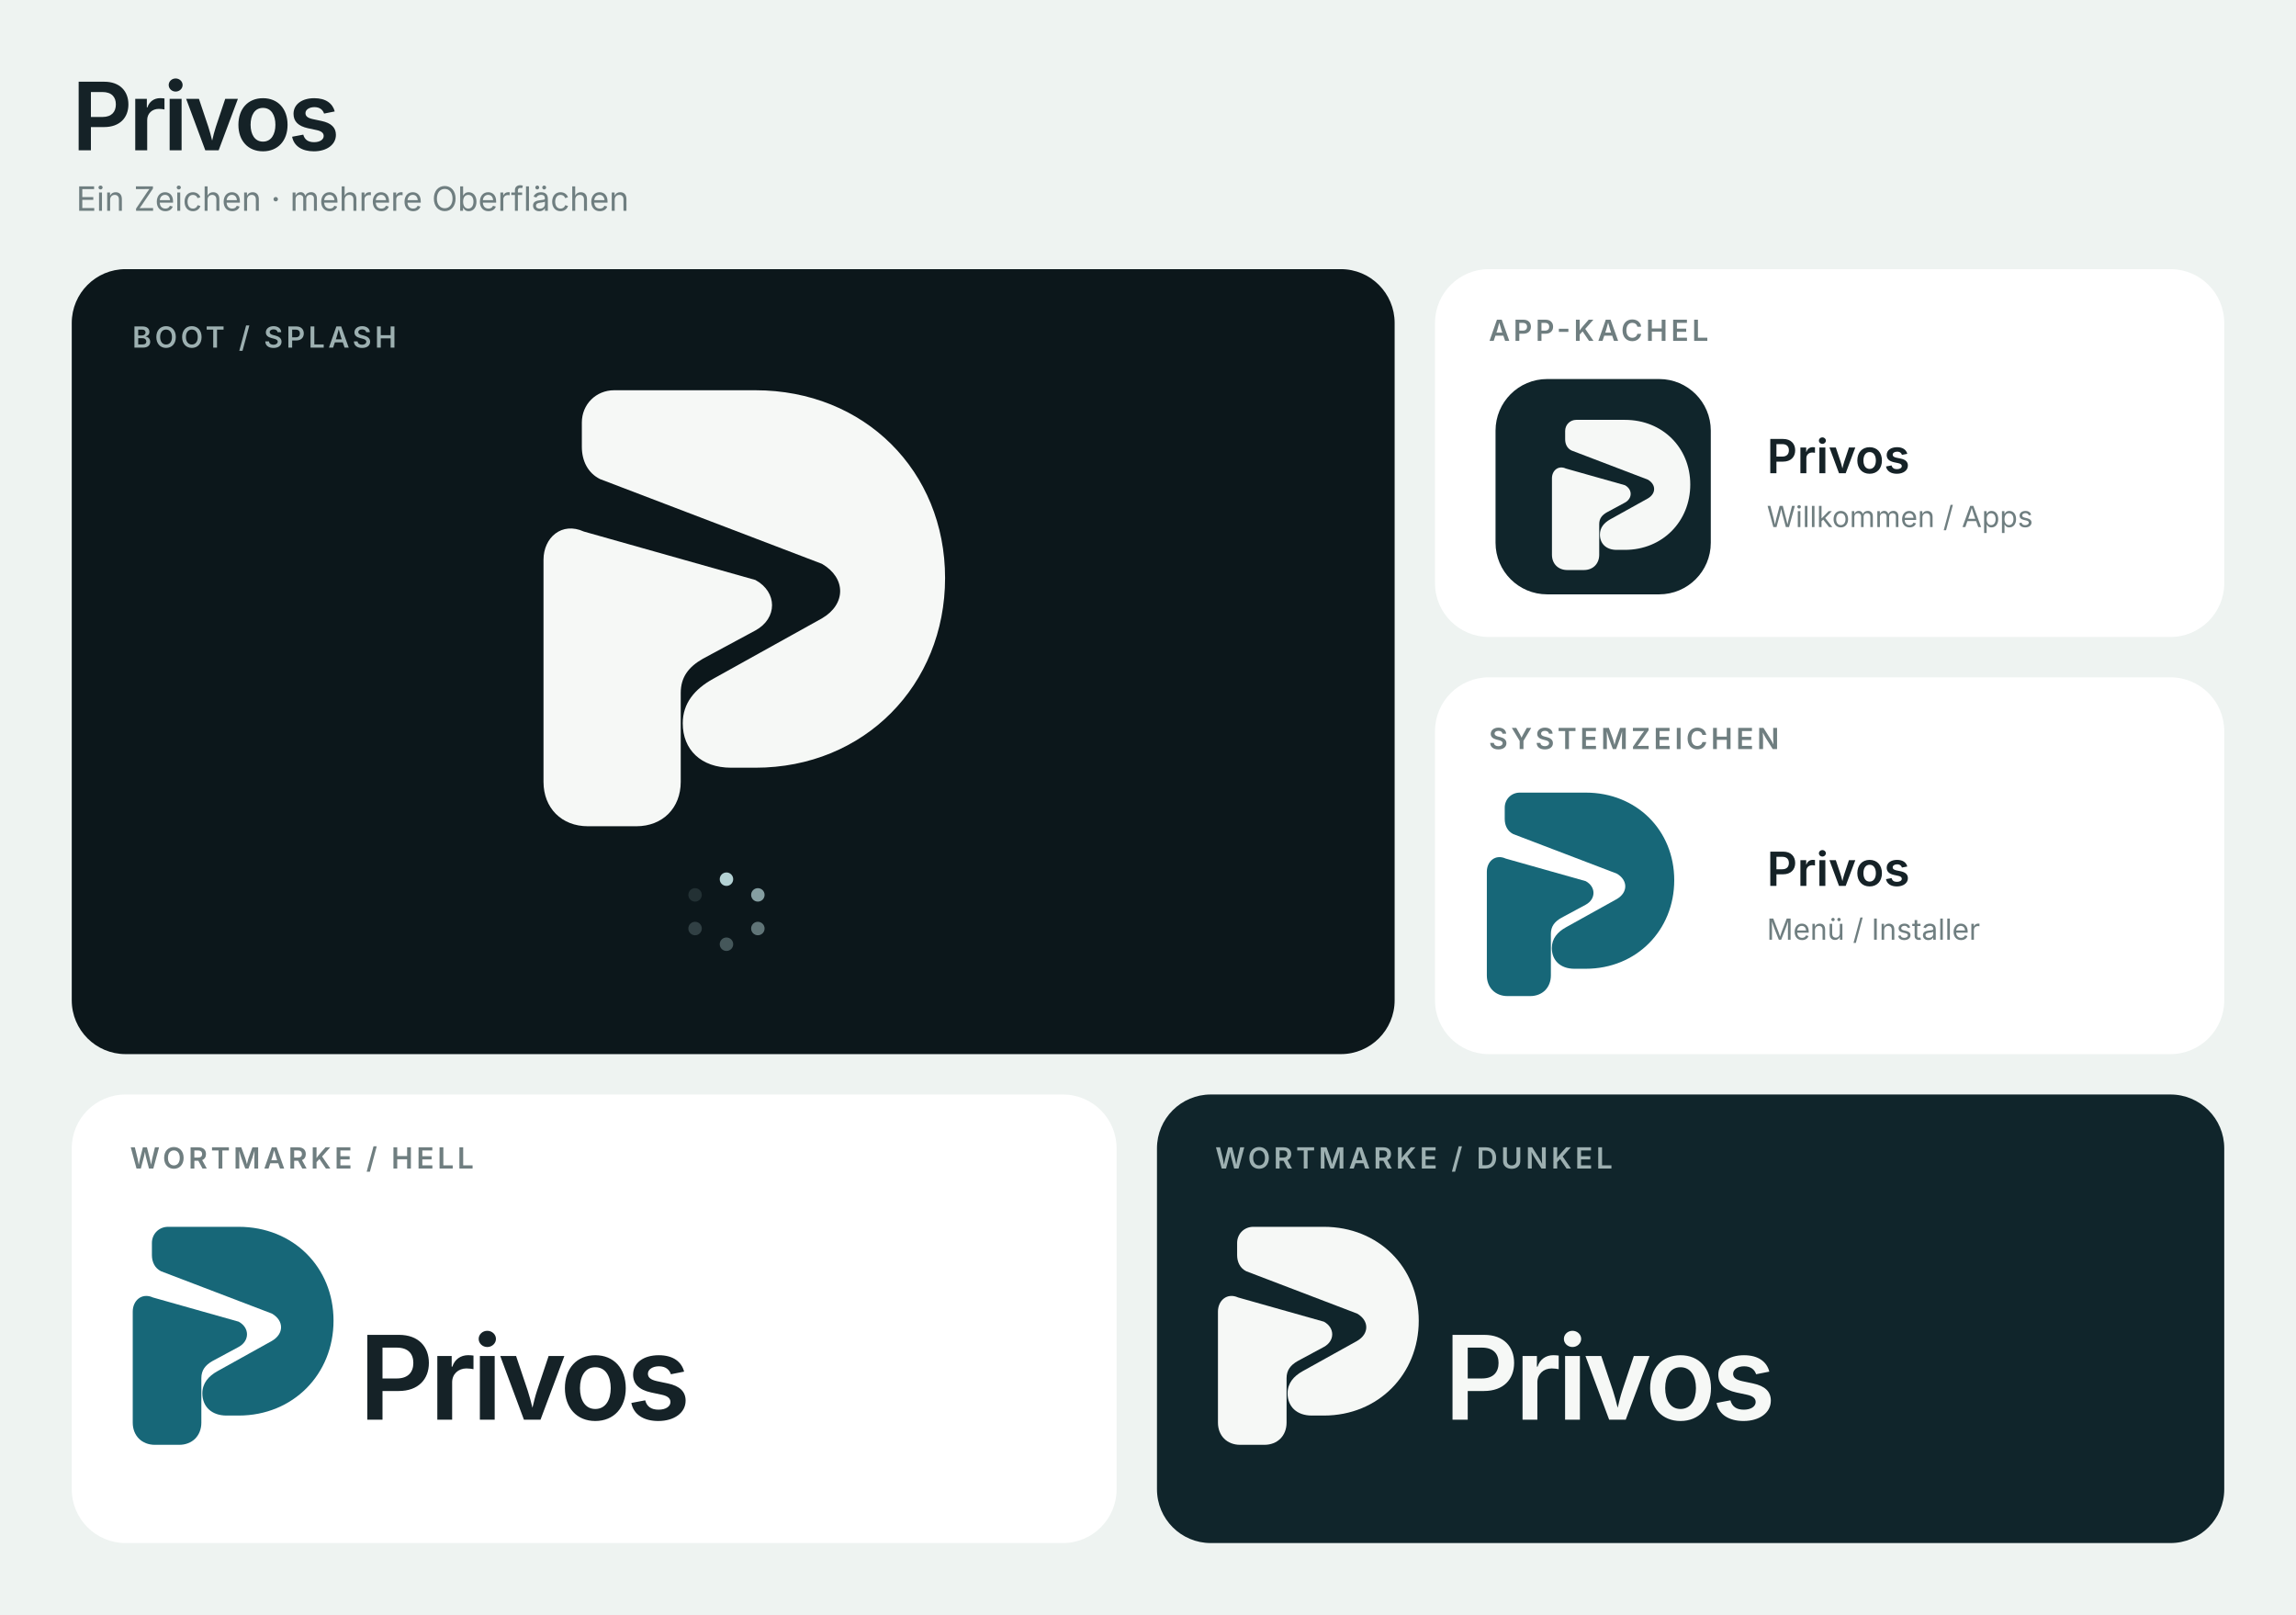
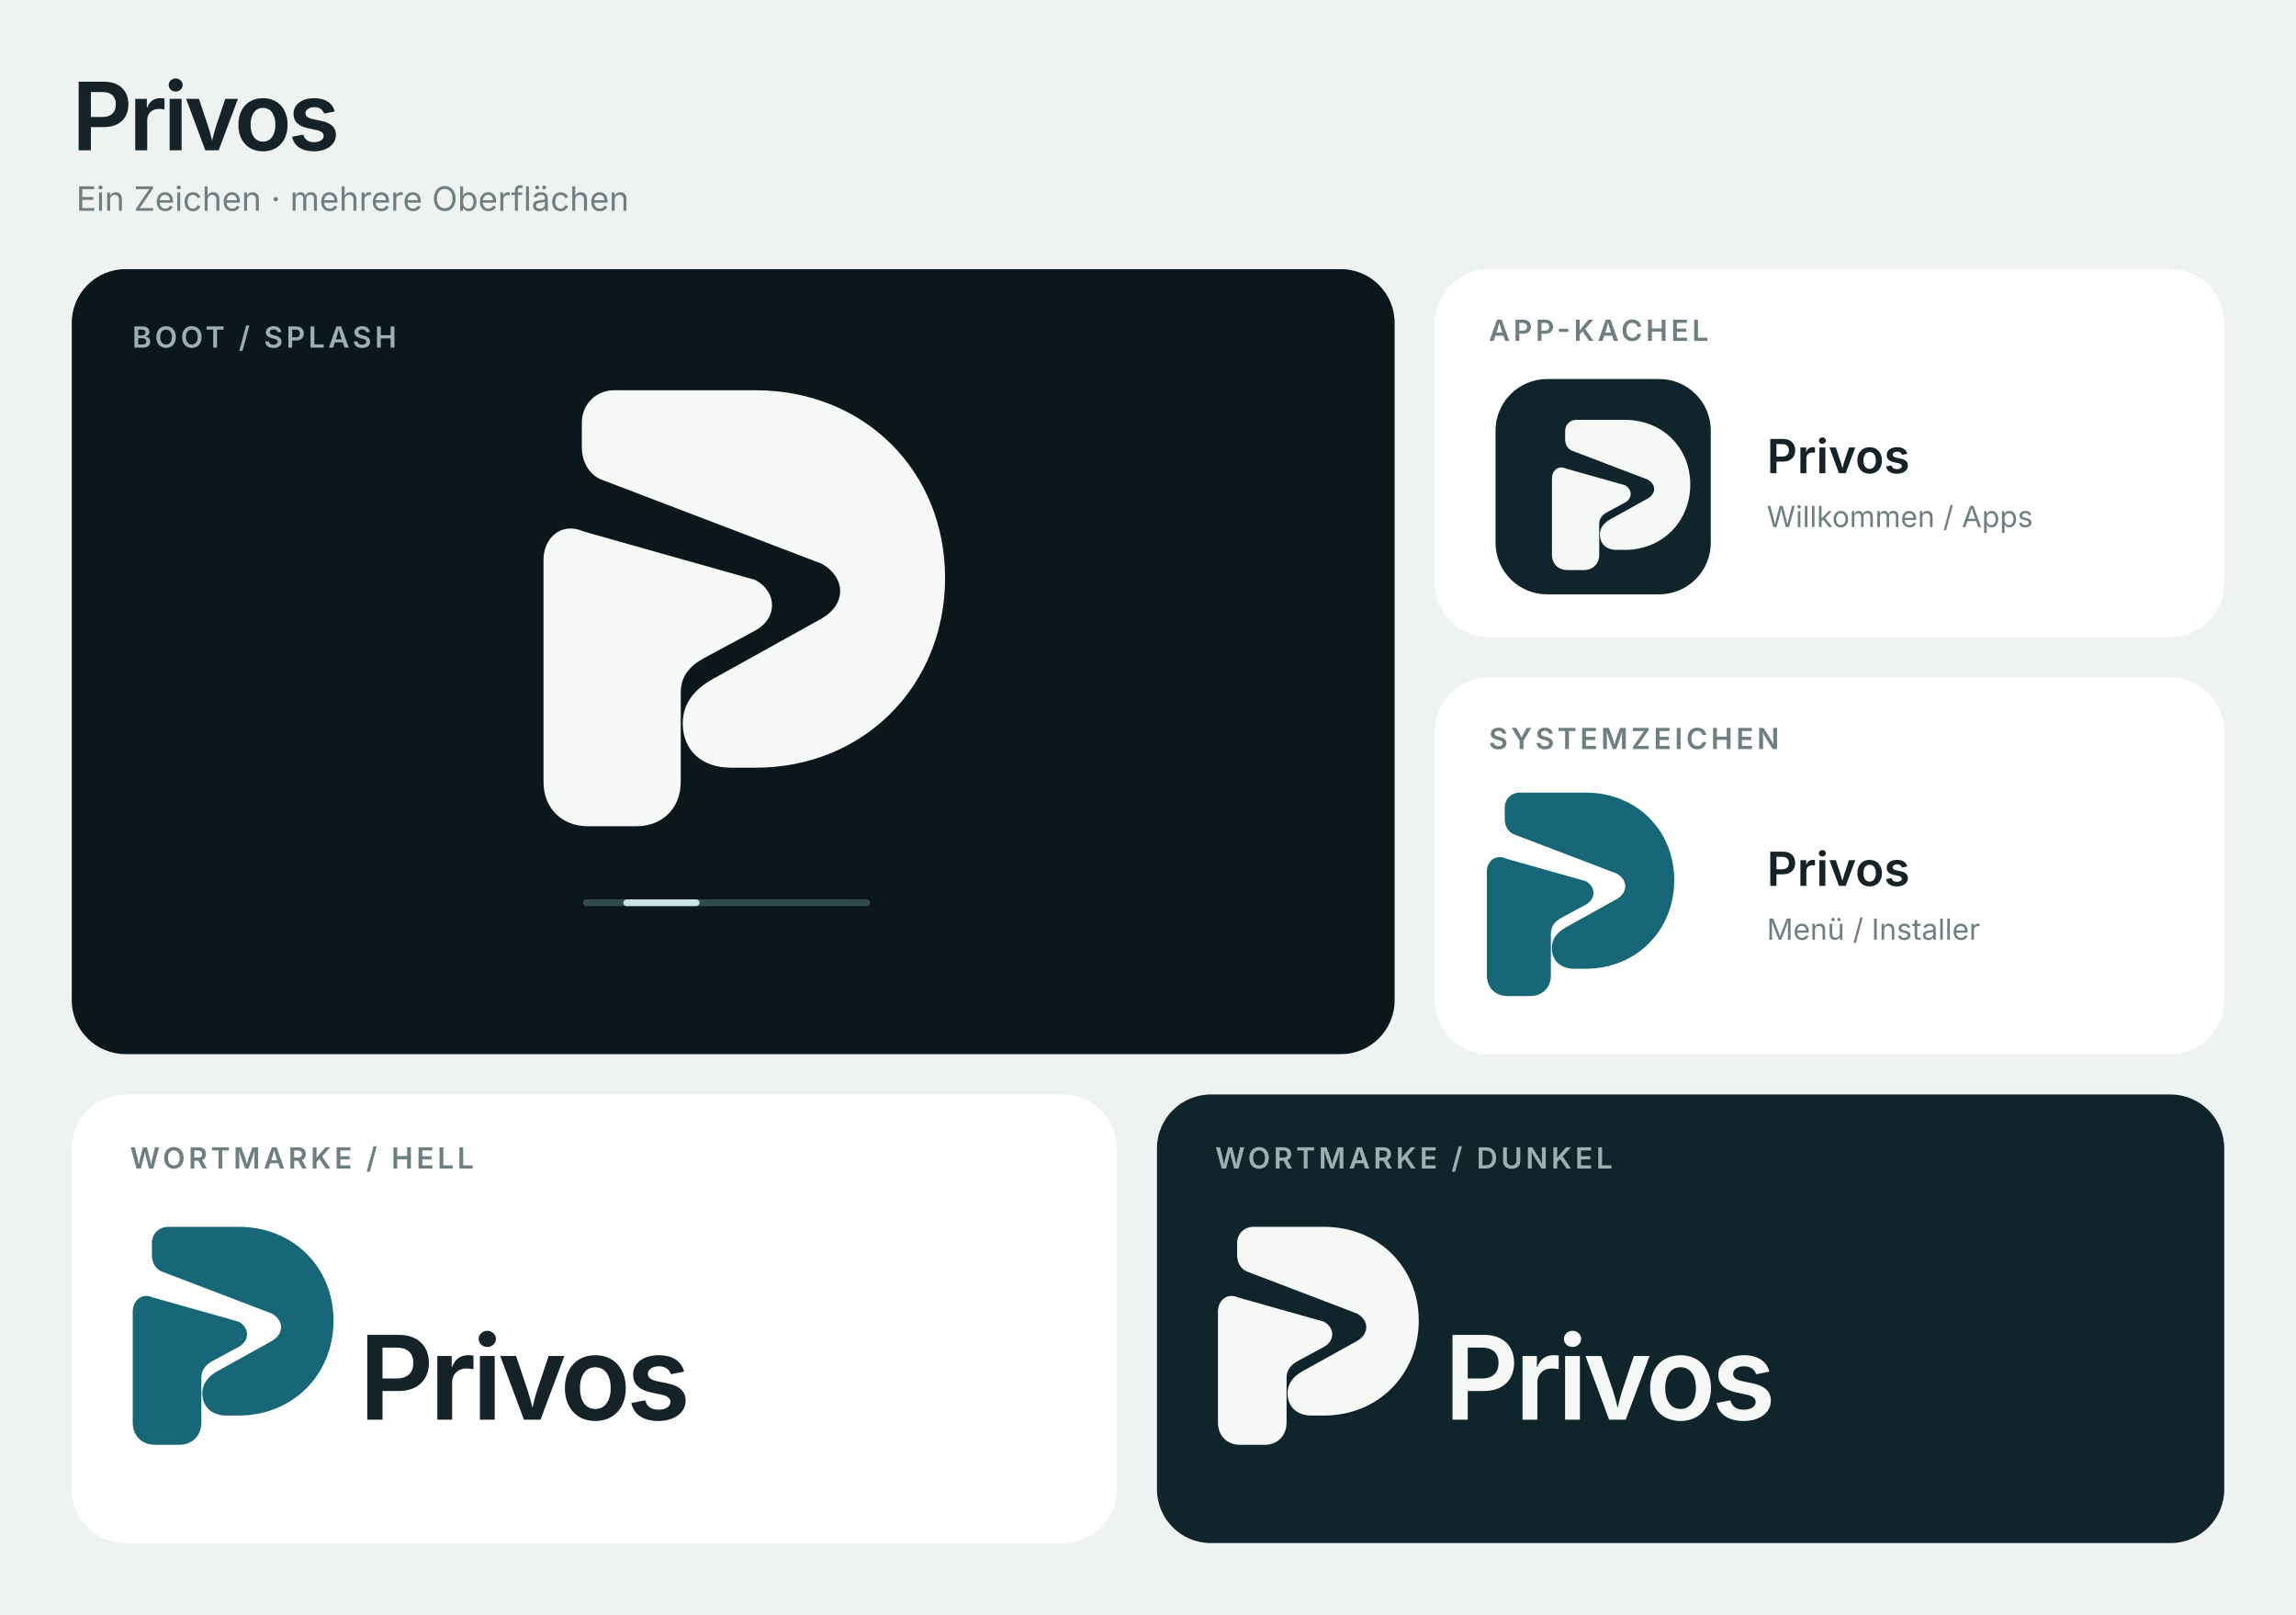
<svg xmlns="http://www.w3.org/2000/svg" xmlns:xlink="http://www.w3.org/1999/xlink" width="1024" height="720" viewBox="0 0 1024 720" role="img" aria-label="Privos-Logo-Familie auf Bootscreen, App-Kachel und hellen und dunklen Hintergründen">
  <defs>
    <g id="mark">
      <path d="M71 20h70c54 0 94 40 94 93s-40 94-94 94h-12c-15 0-24-9-24-22 0-10 6-17 15-22l54-30c12-7 12-20 0-27L64 64c-6-3-9-9-9-16V36c0-9 7-16 16-16z" />
      <path d="M56 90c-11-5-20 3-20 14v110c0 13 9 22 22 22h24c13 0 22-9 22-22v-44c0-8 4-13 11-17l26-14c11-6 11-19 0-25L56 90z" />
    </g>
  </defs>
  <rect width="1024" height="720" fill="#EEF3F1" />
  <text x="32" y="67" fill="#152227" font-family="Inter, DejaVu Sans, sans-serif" font-size="42" font-weight="600" letter-spacing="-1.6">Privos</text>
  <text x="34" y="94" fill="#6F7E80" font-family="Inter, DejaVu Sans, sans-serif" font-size="15">Ein Zeichen · mehrere Oberflächen</text>
  <rect x="32" y="120" width="590" height="350" rx="24" fill="#0C171B" />
  <text x="59" y="155" fill="#9DB0B1" font-family="Inter, DejaVu Sans, sans-serif" font-size="13" font-weight="600" letter-spacing="1.5">BOOT / SPLASH</text>
  <use xlink:href="#mark" transform="translate(210 156) scale(.9)" fill="#F6F8F6" />
-   <g fill="#B4D2D4">
-     <circle cx="324" cy="392" r="3" opacity="1" />
-     <circle cx="338" cy="399" r="3" opacity=".72" />
-     <circle cx="338" cy="414" r="3" opacity=".5" />
-     <circle cx="324" cy="421" r="3" opacity=".34" />
-     <circle cx="310" cy="414" r="3" opacity=".22" />
-     <circle cx="310" cy="399" r="3" opacity=".14" />
-   </g>
+   <rect x="260" y="401" width="128" height="3" rx="1.5" fill="#304A50" />
+   <rect x="278" y="401" width="34" height="3" rx="1.5" fill="#C8E4E7" />
  <rect x="640" y="120" width="352" height="164" rx="24" fill="#FFFFFF" />
  <text x="664" y="152" fill="#6F7E80" font-family="Inter, DejaVu Sans, sans-serif" font-size="13" font-weight="600" letter-spacing="1.5">APP-KACHEL</text>
  <rect x="667" y="169" width="96" height="96" rx="23" fill="#10252B" />
  <use xlink:href="#mark" transform="translate(681 181) scale(.31)" fill="#F6F8F6" />
  <text x="788" y="211" fill="#152227" font-family="Inter, DejaVu Sans, sans-serif" font-size="21" font-weight="600">Privos</text>
  <text x="788" y="235" fill="#6F7E80" font-family="Inter, DejaVu Sans, sans-serif" font-size="13">Willkommen / Apps</text>
  <rect x="640" y="302" width="352" height="168" rx="24" fill="#FFFFFF" />
  <text x="664" y="334" fill="#6F7E80" font-family="Inter, DejaVu Sans, sans-serif" font-size="13" font-weight="600" letter-spacing="1.5">SYSTEMZEICHEN</text>
  <use xlink:href="#mark" transform="translate(648 345) scale(.42)" fill="#176778" />
  <text x="788" y="395" fill="#152227" font-family="Inter, DejaVu Sans, sans-serif" font-size="21" font-weight="600">Privos</text>
  <text x="788" y="419" fill="#6F7E80" font-family="Inter, DejaVu Sans, sans-serif" font-size="13">Menü / Installer</text>
  <rect x="32" y="488" width="466" height="200" rx="24" fill="#FFFFFF" />
  <text x="58" y="521" fill="#6F7E80" font-family="Inter, DejaVu Sans, sans-serif" font-size="13" font-weight="600" letter-spacing="1.5">WORTMARKE / HELL</text>
  <use xlink:href="#mark" transform="translate(43 538) scale(.45)" fill="#176778" />
  <text x="160" y="633" fill="#152227" font-family="Inter, DejaVu Sans, sans-serif" font-size="52" font-weight="600" letter-spacing="-2">Privos</text>
  <rect x="516" y="488" width="476" height="200" rx="24" fill="#10252B" />
  <text x="542" y="521" fill="#9DB0B1" font-family="Inter, DejaVu Sans, sans-serif" font-size="13" font-weight="600" letter-spacing="1.5">WORTMARKE / DUNKEL</text>
  <use xlink:href="#mark" transform="translate(527 538) scale(.45)" fill="#F6F8F6" />
  <text x="644" y="633" fill="#F6F8F6" font-family="Inter, DejaVu Sans, sans-serif" font-size="52" font-weight="600" letter-spacing="-2">Privos</text>
</svg>
